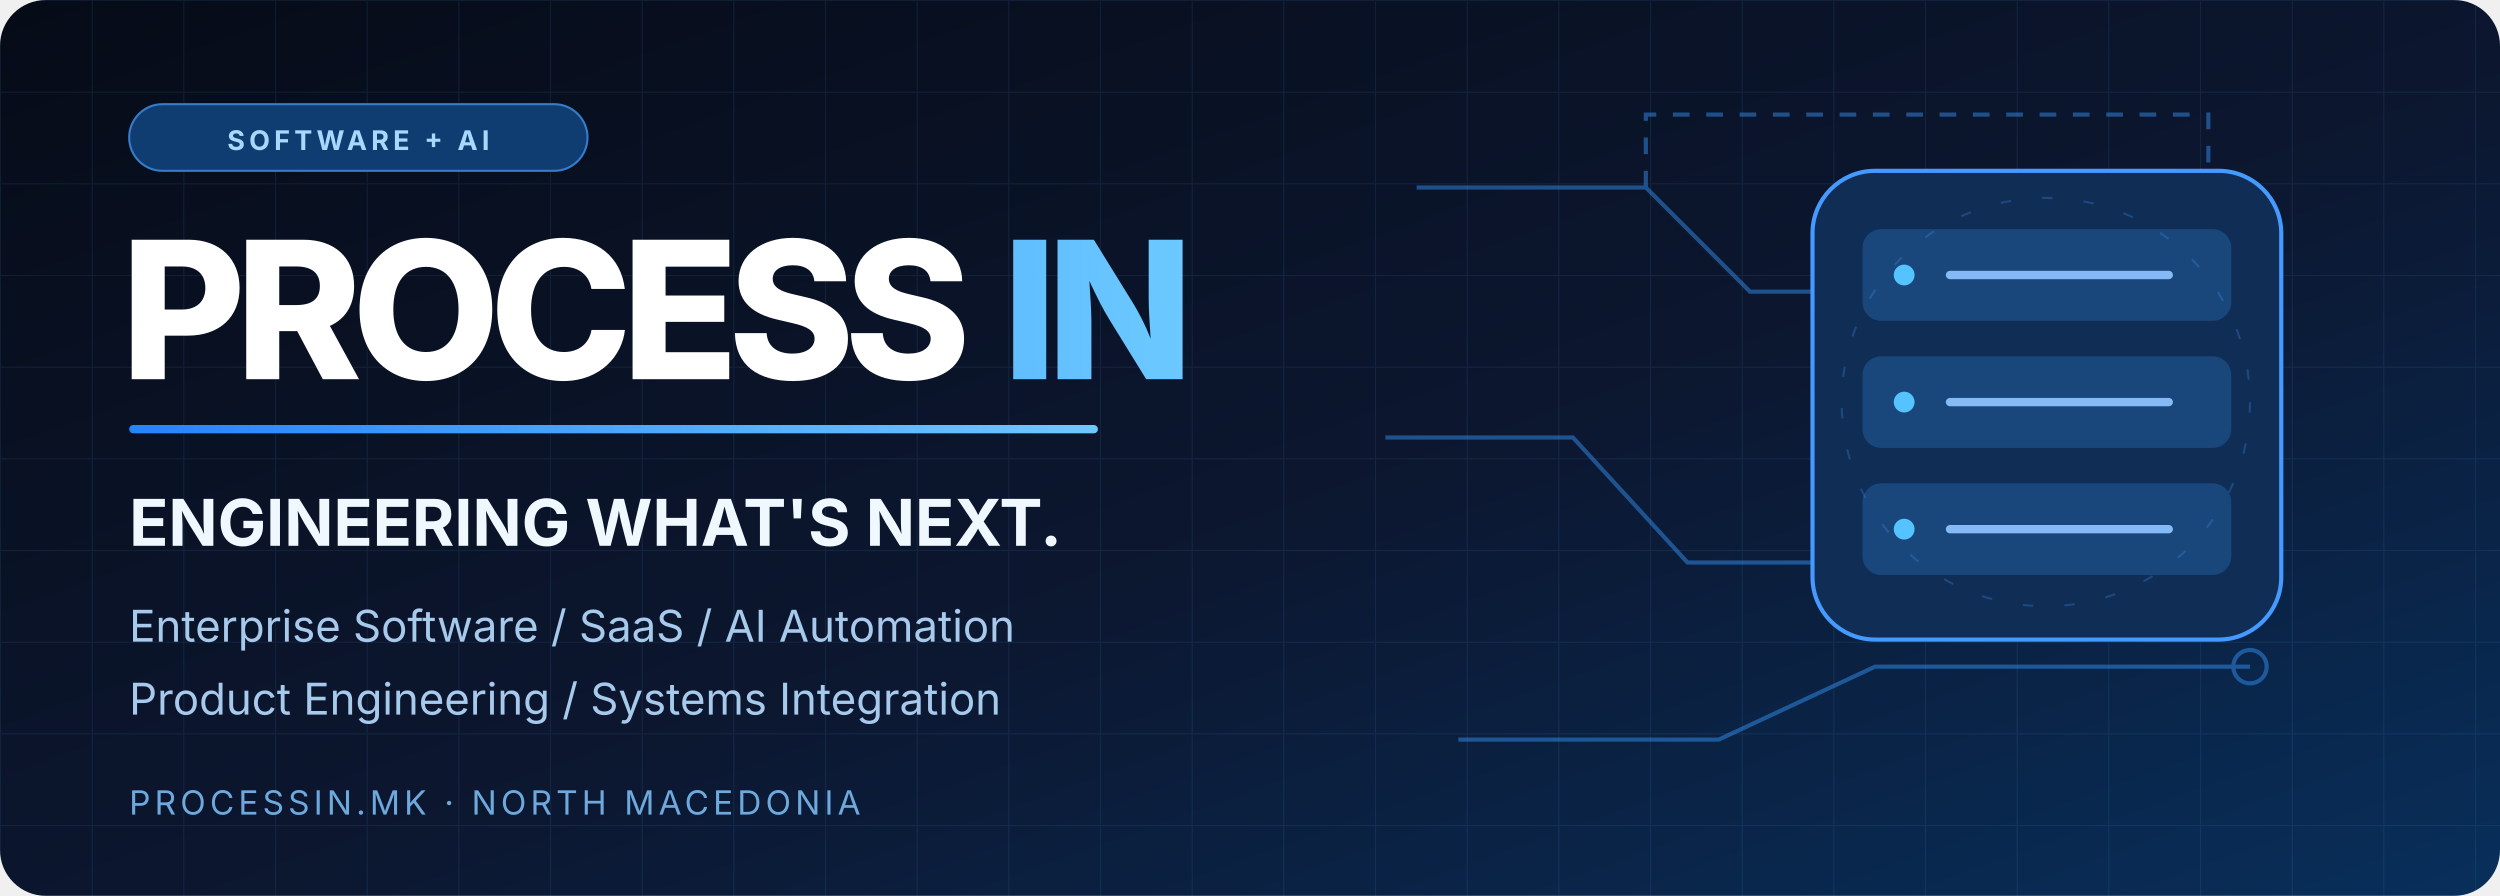
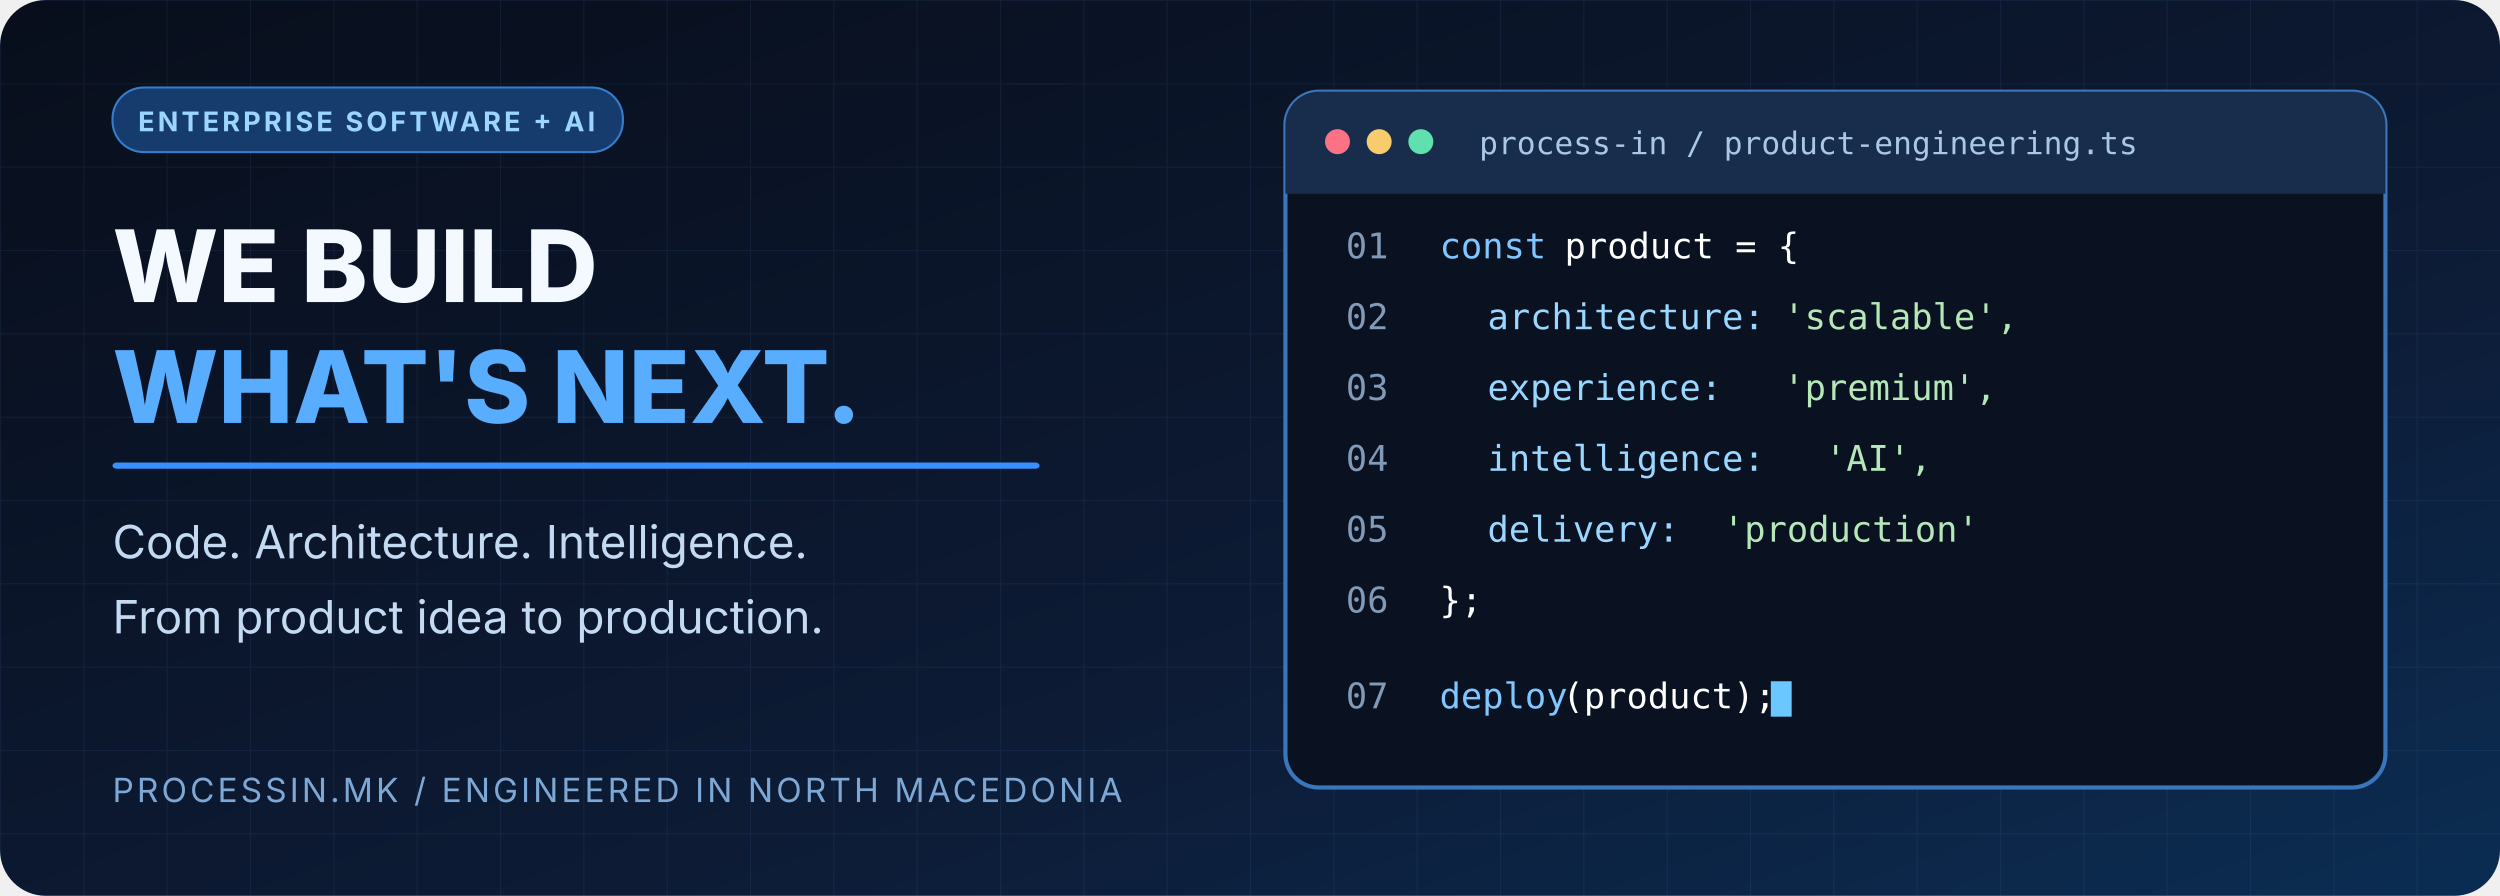
<svg xmlns="http://www.w3.org/2000/svg" viewBox="0 0 1200 430" width="1200" height="430">
  <defs>
-     <linearGradient id="bg" x2="1" y2="1">
-       <stop stop-color="#060B17" />
-       <stop offset=".55" stop-color="#0C1730" />
-       <stop offset="1" stop-color="#082F5B" />
+     <linearGradient id="bg" x1="0" y1="0" x2="1" y2="1">
+       <stop stop-color="#080E1B" />
+       <stop offset=".62" stop-color="#0D1B35" />
+       <stop offset="1" stop-color="#0B2D53" />
    </linearGradient>
-     <linearGradient id="blue">
-       <stop stop-color="#2584FF" />
-       <stop offset="1" stop-color="#6CC9FF" />
-     </linearGradient>
-     <pattern id="grid" width="44" height="44" patternUnits="userSpaceOnUse">
-       <path d="M44 0H0V44" fill="none" stroke="#5EA9F6" opacity=".10" />
+     <pattern id="grid" width="40" height="40" patternUnits="userSpaceOnUse">
+       <path d="M40 0H0V40" fill="none" stroke="#66AAFF" stroke-opacity=".08" />
    </pattern>
  </defs>
  <rect width="1200" height="430" rx="22" fill="url(#bg)" />
  <rect width="1200" height="430" rx="22" fill="url(#grid)" />
-   <g stroke="#3698FF" stroke-width="2" fill="none" opacity=".45">
-     <path d="M680 90H790L840 140H990" />
-     <path d="M665 210H755L810 270H1030" />
-     <path d="M700 355H825L900 320H1080" />
-     <circle cx="990" cy="140" r="8" />
-     <circle cx="1030" cy="270" r="8" />
-     <circle cx="1080" cy="320" r="8" />
-     <path d="M790 90V55H1060V130" stroke-dasharray="8 8">
-       <animate attributeName="stroke-dashoffset" from="0" to="-160" dur="12s" repeatCount="indefinite" />
-     </path>
+   <g font-family="Inter,Arial,sans-serif">
+     <rect x="54" y="42" width="245" height="31" rx="15" fill="#153C6C" stroke="#367DCB" />
+     <text x="176" y="63" text-anchor="middle" fill="#9CD5FF" font-size="13" font-weight="700" letter-spacing="1.5">ENTERPRISE SOFTWARE + AI</text>
+     <text x="54" y="145" fill="#F4F8FF" font-size="48" font-weight="800">WE BUILD</text>
+     <text x="54" y="203" fill="#59ADFF" font-size="48" font-weight="800">WHAT'S NEXT.</text>
+     <rect x="54" y="222" width="445" height="3" rx="2" fill="#388FFF" />
+     <text x="54" y="268" fill="#C4D9F2" font-size="22">Code. Architecture. Intelligence.</text>
+     <text x="54" y="304" fill="#C4D9F2" font-size="22">From product idea to production.</text>
+     <text x="54" y="385" fill="#7DA8D6" font-size="16" letter-spacing="1.5">PROCESSIN.MK  /  ENGINEERED IN NORTH MACEDONIA</text>
  </g>
-   <g transform="translate(870 82)">
-     <rect x="0" y="0" width="225" height="225" rx="30" fill="#102D55" stroke="#449AFF" stroke-width="2" />
-     <rect x="24" y="28" width="177" height="44" rx="9" fill="#19477B" />
-     <rect x="24" y="89" width="177" height="44" rx="9" fill="#19477B" />
-     <rect x="24" y="150" width="177" height="44" rx="9" fill="#19477B" />
-     <g fill="#54C3FF">
-       <circle cx="44" cy="50" r="5" />
-       <circle cx="44" cy="111" r="5" />
-       <circle cx="44" cy="172" r="5" />
-     </g>
-     <g stroke="#86BAF7" stroke-width="4" stroke-linecap="round">
-       <path d="M66 50H171M66 111H171M66 172H171" />
-     </g>
-     <circle cx="112" cy="111" r="98" stroke="#419AFF" opacity=".25" stroke-dasharray="5 15" fill="none">
-       <animateTransform attributeName="transform" type="rotate" from="0 112 111" to="360 112 111" dur="35s" repeatCount="indefinite" />
-     </circle>
-   </g>
-   <g font-family="Inter,Arial,sans-serif">
-     <rect x="62" y="50" width="220" height="32" rx="16" fill="#103D71" stroke="#367CCB" />
-     <text x="172" y="72" text-anchor="middle" font-size="13" font-weight="700" letter-spacing="2" fill="#A7D9FF">SOFTWARE + AI</text>
-     <text x="58" y="182" font-size="92" font-weight="800" letter-spacing="-5" fill="#FFFFFF">PROCESS <tspan fill="url(#blue)">IN</tspan>
-     </text>
-     <rect x="62" y="204" width="465" height="4" rx="2" fill="url(#blue)" />
-     <text x="62" y="262" font-size="31" font-weight="700" fill="#F0F8FF">ENGINEERING WHAT'S NEXT.</text>
-     <text x="62" y="308" font-size="21" fill="#A6C9EC">Enterprise Software  /  SaaS  /  AI Automation</text>
-     <text x="62" y="343" font-size="21" fill="#A6C9EC">Product Engineering  /  Systems Integration</text>
-     <text x="62" y="391" font-size="16" fill="#6EA9DD" letter-spacing="2">PROCESSIN.MK  ·  NORTH MACEDONIA</text>
+   <g font-family="monospace">
+     <rect x="617" y="44" width="528" height="334" rx="16" fill="#0A1222" stroke="#3976BB" stroke-width="2" />
+     <path d="M633 44h496a16 16 0 0 1 16 16v33H617V60a16 16 0 0 1 16-16" fill="#172D4B" />
+     <circle cx="642" cy="68" r="6" fill="#FC7285" />
+     <circle cx="662" cy="68" r="6" fill="#F8CB6C" />
+     <circle cx="682" cy="68" r="6" fill="#5FE0AE" />
+     <text x="710" y="74" fill="#AAC7E8" font-size="15">process-in / product-engineering.ts</text>
+     <text x="646" y="124" fill="#829AB8" font-size="17">01</text>
+     <text x="691" y="124" fill="#80C6FF" font-size="17">const</text>
+     <text x="751" y="124" fill="#FFFFFF" font-size="17">product = {</text>
+     <text x="646" y="158" fill="#829AB8" font-size="17">02</text>
+     <text x="714" y="158" fill="#9AD7FF" font-size="17">architecture:</text>
+     <text x="856" y="158" fill="#B5E8B8" font-size="17">'scalable',</text>
+     <text x="646" y="192" fill="#829AB8" font-size="17">03</text>
+     <text x="714" y="192" fill="#9AD7FF" font-size="17">experience:</text>
+     <text x="856" y="192" fill="#B5E8B8" font-size="17">'premium',</text>
+     <text x="646" y="226" fill="#829AB8" font-size="17">04</text>
+     <text x="714" y="226" fill="#9AD7FF" font-size="17">intelligence:</text>
+     <text x="876" y="226" fill="#B5E8B8" font-size="17">'AI',</text>
+     <text x="646" y="260" fill="#829AB8" font-size="17">05</text>
+     <text x="714" y="260" fill="#9AD7FF" font-size="17">delivery:</text>
+     <text x="827" y="260" fill="#B5E8B8" font-size="17">'production'</text>
+     <text x="646" y="294" fill="#829AB8" font-size="17">06</text>
+     <text x="691" y="294" fill="#FFFFFF" font-size="17">};</text>
+     <text x="646" y="340" fill="#829AB8" font-size="17">07</text>
+     <text x="691" y="340" fill="#80C6FF" font-size="17">deploy</text>
+     <text x="750" y="340" fill="#FFFFFF" font-size="17">(product);</text>
+     <rect x="850" y="327" width="10" height="17" fill="#6AC7FF">
+       <animate attributeName="opacity" values="1;0;1" dur="1.2s" repeatCount="indefinite" />
+     </rect>
  </g>
</svg>
